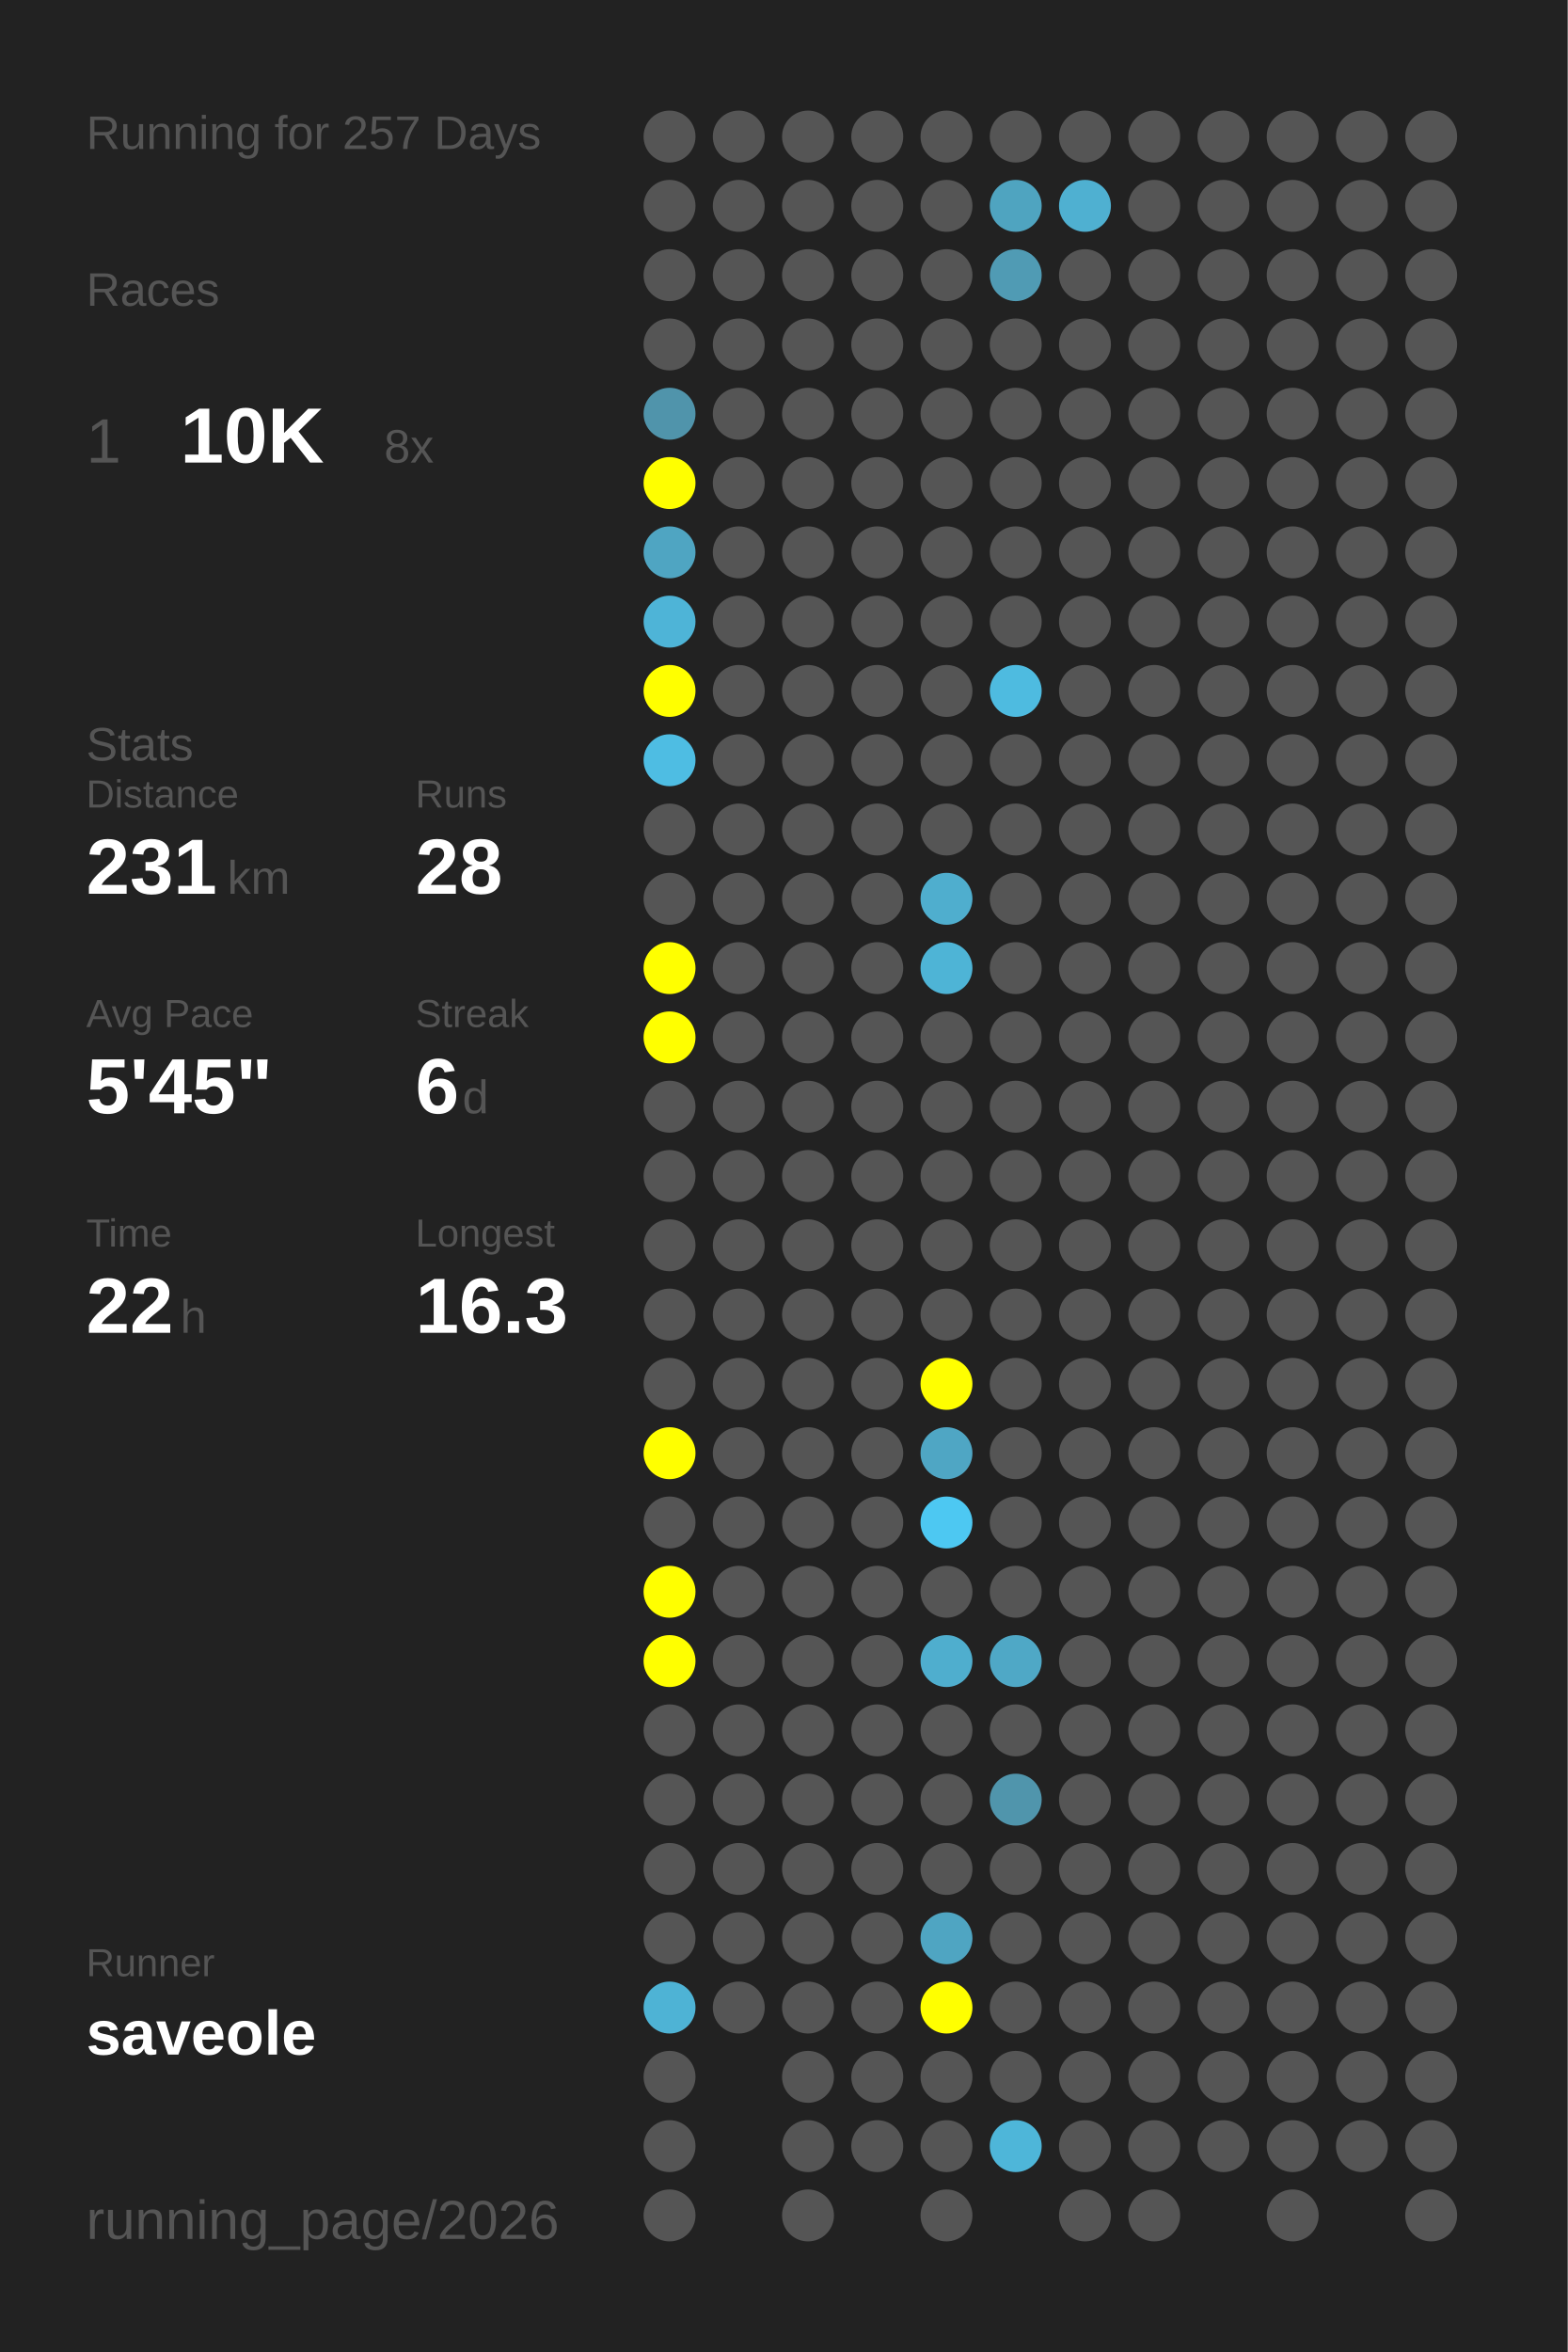
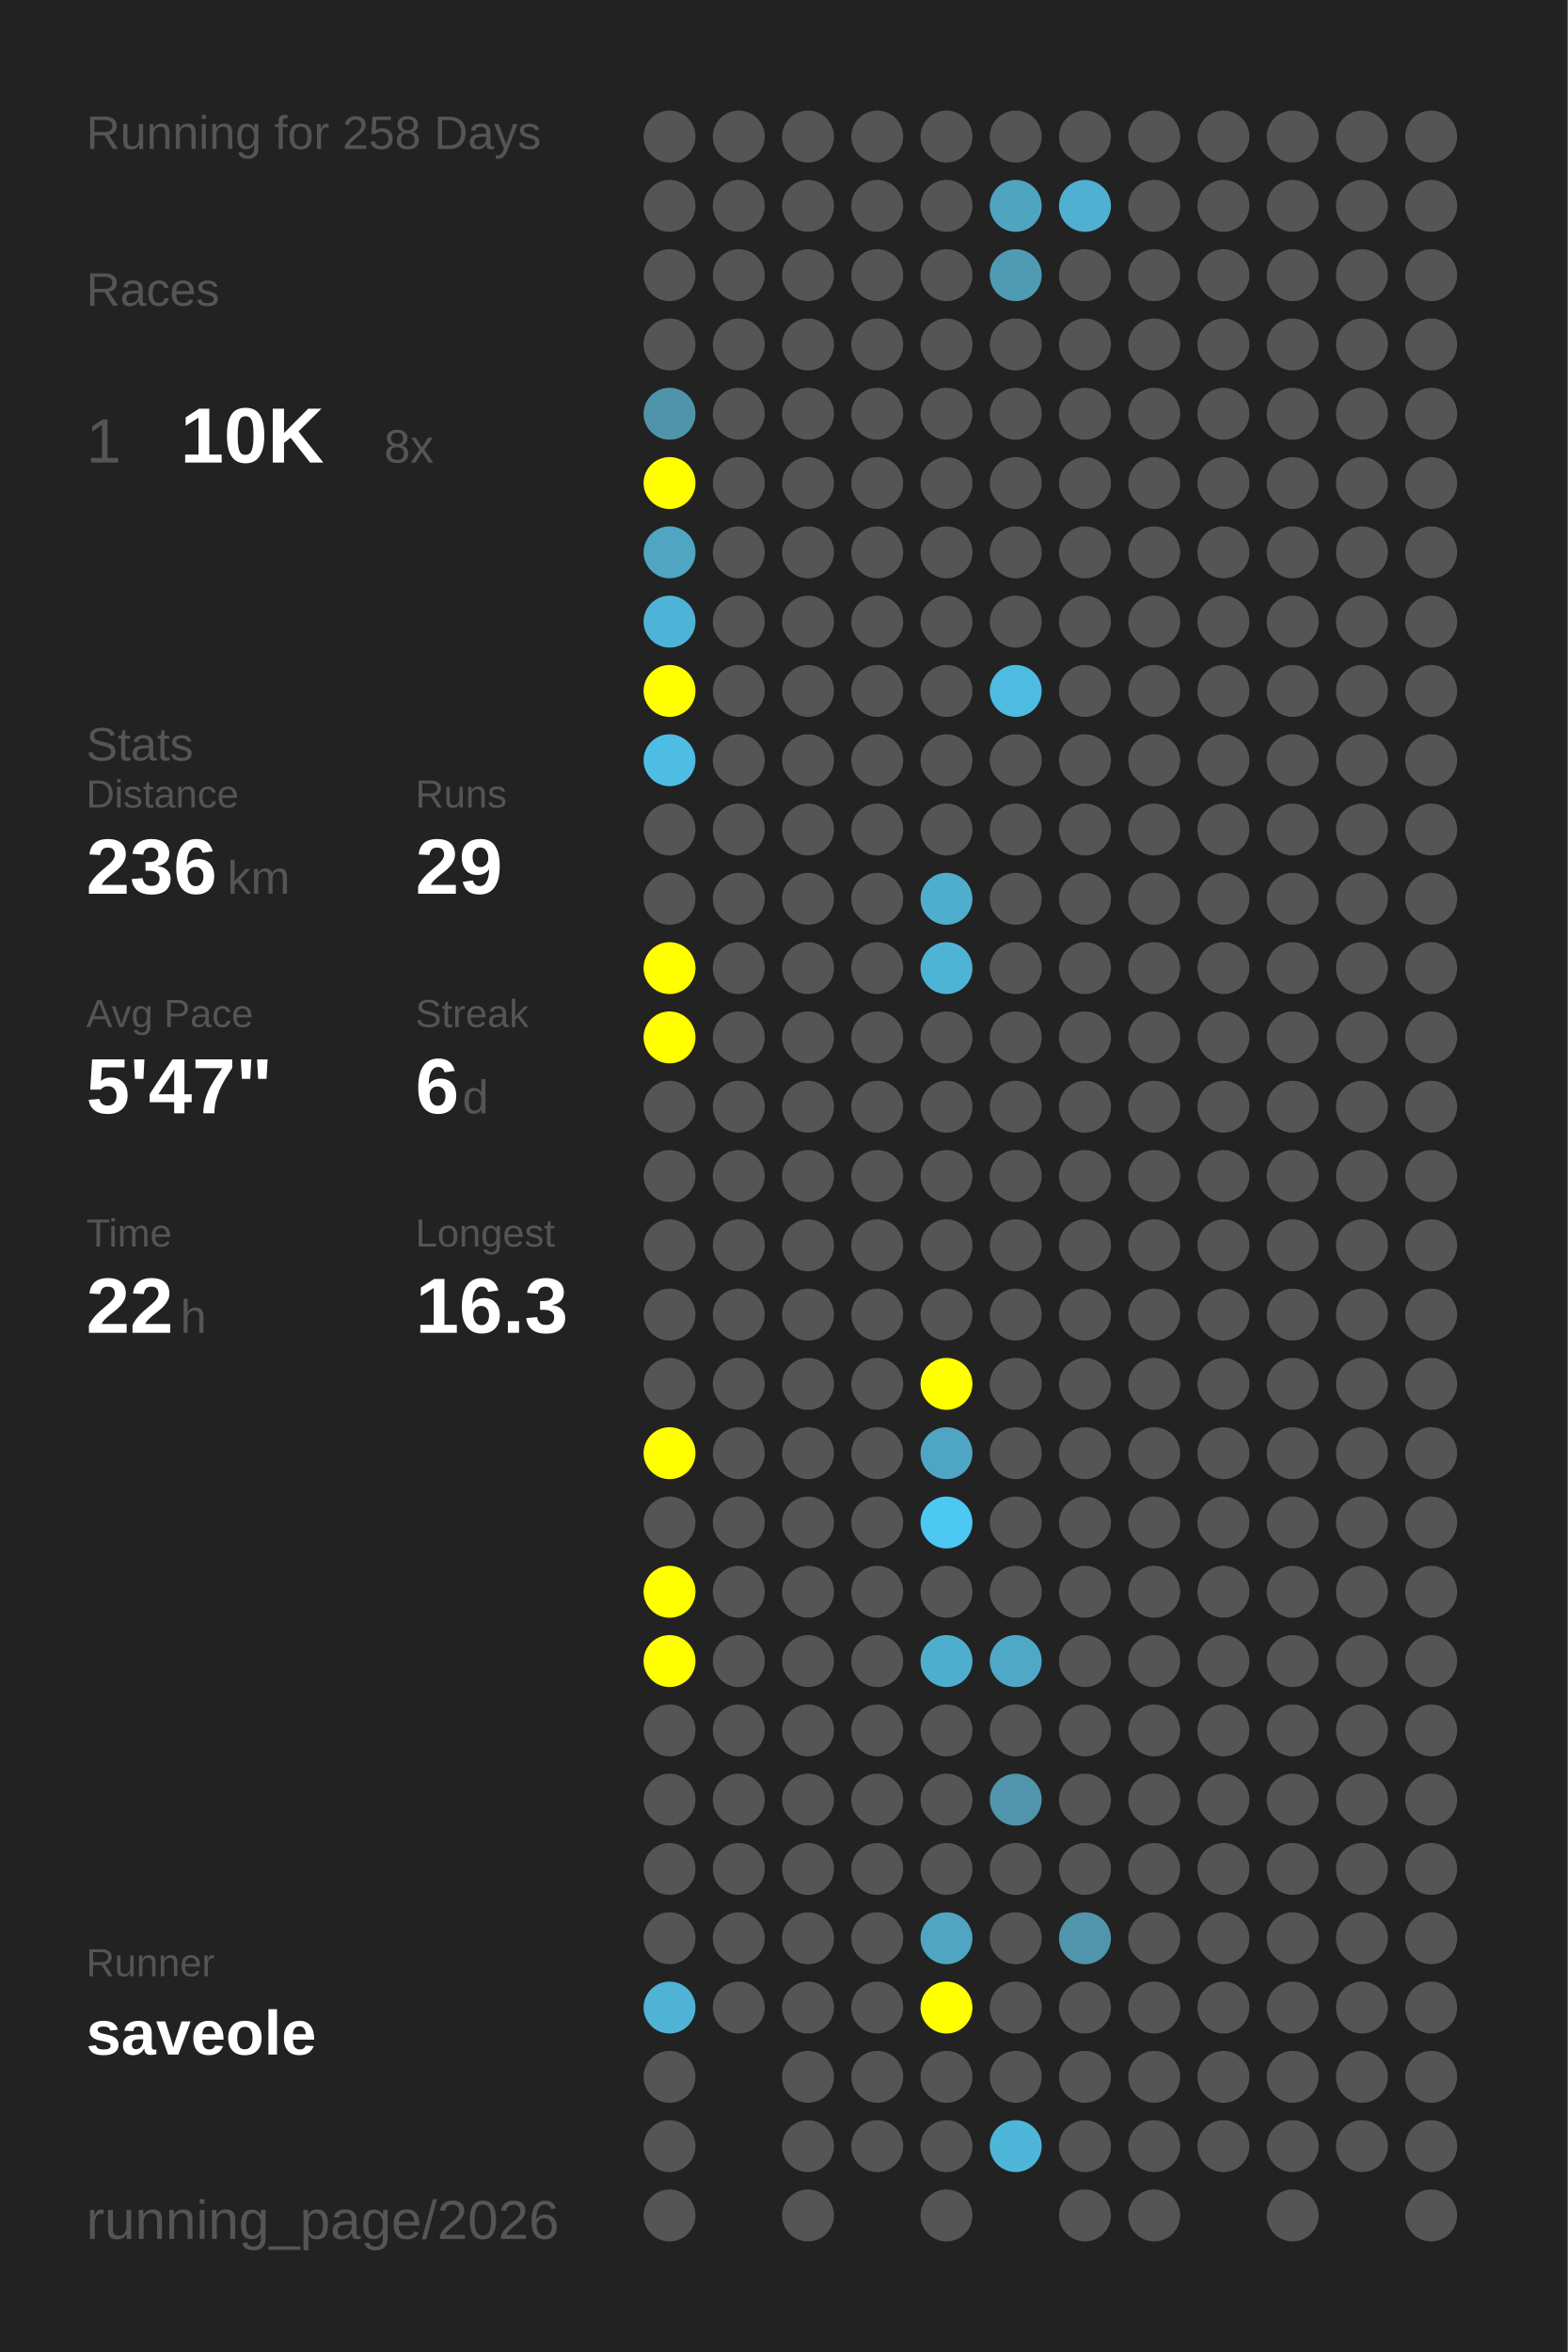
<svg xmlns="http://www.w3.org/2000/svg" baseProfile="full" height="300mm" version="1.1" viewBox="0,0,200,300" width="200mm">
  <defs />
  <rect fill="#222222" height="300" width="200" x="0" y="0" />
-   <text fill="#555555" style="font-size:6px; font-family:Arial;" x="11" y="19">Running for 257 Days</text>
+   <text fill="#555555" style="font-size:6px; font-family:Arial;" x="11" y="19">Running for 258 Days</text>
  <text fill="#555555" style="font-size:6px; font-family:Arial;" x="11" y="39">Races</text>
  <text fill="#555555" style="font-size:8px; font-family:Arial;" x="11" y="59">1</text>
  <text fill="#FFFFFF" style="font-size:10px; font-family:Arial; font-weight:bold;" x="23" y="59">10K</text>
  <text fill="#555555" style="font-size:6px; font-family:Arial;" x="49" y="59">8x</text>
  <text fill="#555555" style="font-size:6px; font-family:Arial;" x="11" y="97">Stats</text>
  <text fill="#555555" style="font-size:5px; font-family:Arial;" x="11" y="103">Distance</text>
-   <text fill="#FFFFFF" style="font-size:10px; font-family:Arial; font-weight:bold;" x="11" y="114">231</text>
+   <text fill="#FFFFFF" style="font-size:10px; font-family:Arial; font-weight:bold;" x="11" y="114">236</text>
  <text fill="#555555" style="font-size:6px; font-family:Arial;" x="29" y="114">km</text>
  <text fill="#555555" style="font-size:5px; font-family:Arial;" x="53" y="103">Runs</text>
-   <text fill="#FFFFFF" style="font-size:10px; font-family:Arial; font-weight:bold;" x="53" y="114">28</text>
+   <text fill="#FFFFFF" style="font-size:10px; font-family:Arial; font-weight:bold;" x="53" y="114">29</text>
  <text fill="#555555" style="font-size:5px; font-family:Arial;" x="11" y="131">Avg Pace</text>
-   <text fill="#FFFFFF" style="font-size:10px; font-family:Arial; font-weight:bold;" x="11" y="142">5'45"</text>
+   <text fill="#FFFFFF" style="font-size:10px; font-family:Arial; font-weight:bold;" x="11" y="142">5'47"</text>
  <text fill="#555555" style="font-size:5px; font-family:Arial;" x="53" y="131">Streak</text>
  <text fill="#FFFFFF" style="font-size:10px; font-family:Arial; font-weight:bold;" x="53" y="142">6</text>
  <text fill="#555555" style="font-size:6px; font-family:Arial;" x="59" y="142">d</text>
  <text fill="#555555" style="font-size:5px; font-family:Arial;" x="11" y="159">Time</text>
  <text fill="#FFFFFF" style="font-size:10px; font-family:Arial; font-weight:bold;" x="11" y="170">22</text>
  <text fill="#555555" style="font-size:6px; font-family:Arial;" x="23" y="170">h</text>
  <text fill="#555555" style="font-size:5px; font-family:Arial;" x="53" y="159">Longest</text>
  <text fill="#FFFFFF" style="font-size:10px; font-family:Arial; font-weight:bold;" x="53" y="170">16.3</text>
  <text fill="#555555" style="font-size:5px; font-family:Arial;" x="11" y="252.065">Runner</text>
  <text fill="#FFFFFF" style="font-size:8px; font-family:Arial; font-weight:bold;" x="11" y="262.065">saveole</text>
  <text fill="#555555" style="font-size:7px; font-family:Arial;" x="11" y="285.581">running_page/2026</text>
  <circle cx="85.417" cy="17.419" fill="#555555" r="3.312" />
  <circle cx="85.417" cy="26.258" fill="#555555" r="3.312" />
  <circle cx="85.417" cy="35.097" fill="#555555" r="3.312" />
  <circle cx="85.417" cy="43.935" fill="#555555" r="3.312" />
  <circle cx="85.417" cy="52.774" fill="#5094ab" r="3.312" />
  <circle cx="85.417" cy="61.613" fill="#FFFF00" r="3.312" />
  <circle cx="85.417" cy="70.452" fill="#4fa5c2" r="3.312" />
  <circle cx="85.417" cy="79.29" fill="#4eb4d7" r="3.312" />
  <circle cx="85.417" cy="88.129" fill="#FFFF00" r="3.312" />
  <circle cx="85.417" cy="96.968" fill="#4ebde3" r="3.312" />
  <circle cx="85.417" cy="105.806" fill="#555555" r="3.312" />
  <circle cx="85.417" cy="114.645" fill="#555555" r="3.312" />
  <circle cx="85.417" cy="123.484" fill="#FFFF00" r="3.312" />
  <circle cx="85.417" cy="132.323" fill="#FFFF00" r="3.312" />
  <circle cx="85.417" cy="141.161" fill="#555555" r="3.312" />
  <circle cx="85.417" cy="150" fill="#555555" r="3.312" />
  <circle cx="85.417" cy="158.839" fill="#555555" r="3.312" />
  <circle cx="85.417" cy="167.677" fill="#555555" r="3.312" />
  <circle cx="85.417" cy="176.516" fill="#555555" r="3.312" />
  <circle cx="85.417" cy="185.355" fill="#FFFF00" r="3.312" />
  <circle cx="85.417" cy="194.194" fill="#555555" r="3.312" />
  <circle cx="85.417" cy="203.032" fill="#FFFF00" r="3.312" />
  <circle cx="85.417" cy="211.871" fill="#FFFF00" r="3.312" />
  <circle cx="85.417" cy="220.71" fill="#555555" r="3.312" />
  <circle cx="85.417" cy="229.548" fill="#555555" r="3.312" />
  <circle cx="85.417" cy="238.387" fill="#555555" r="3.312" />
  <circle cx="85.417" cy="247.226" fill="#555555" r="3.312" />
  <circle cx="85.417" cy="256.065" fill="#4eb3d5" r="3.312" />
  <circle cx="85.417" cy="264.903" fill="#555555" r="3.312" />
  <circle cx="85.417" cy="273.742" fill="#555555" r="3.312" />
  <circle cx="85.417" cy="282.581" fill="#555555" r="3.312" />
  <circle cx="94.25" cy="17.419" fill="#555555" r="3.312" />
  <circle cx="94.25" cy="26.258" fill="#555555" r="3.312" />
  <circle cx="94.25" cy="35.097" fill="#555555" r="3.312" />
  <circle cx="94.25" cy="43.935" fill="#555555" r="3.312" />
  <circle cx="94.25" cy="52.774" fill="#555555" r="3.312" />
  <circle cx="94.25" cy="61.613" fill="#555555" r="3.312" />
  <circle cx="94.25" cy="70.452" fill="#555555" r="3.312" />
  <circle cx="94.25" cy="79.29" fill="#555555" r="3.312" />
  <circle cx="94.25" cy="88.129" fill="#555555" r="3.312" />
  <circle cx="94.25" cy="96.968" fill="#555555" r="3.312" />
  <circle cx="94.25" cy="105.806" fill="#555555" r="3.312" />
  <circle cx="94.25" cy="114.645" fill="#555555" r="3.312" />
  <circle cx="94.25" cy="123.484" fill="#555555" r="3.312" />
  <circle cx="94.25" cy="132.323" fill="#555555" r="3.312" />
  <circle cx="94.25" cy="141.161" fill="#555555" r="3.312" />
  <circle cx="94.25" cy="150" fill="#555555" r="3.312" />
  <circle cx="94.25" cy="158.839" fill="#555555" r="3.312" />
  <circle cx="94.25" cy="167.677" fill="#555555" r="3.312" />
  <circle cx="94.25" cy="176.516" fill="#555555" r="3.312" />
  <circle cx="94.25" cy="185.355" fill="#555555" r="3.312" />
  <circle cx="94.25" cy="194.194" fill="#555555" r="3.312" />
  <circle cx="94.25" cy="203.032" fill="#555555" r="3.312" />
  <circle cx="94.25" cy="211.871" fill="#555555" r="3.312" />
  <circle cx="94.25" cy="220.71" fill="#555555" r="3.312" />
  <circle cx="94.25" cy="229.548" fill="#555555" r="3.312" />
  <circle cx="94.25" cy="238.387" fill="#555555" r="3.312" />
  <circle cx="94.25" cy="247.226" fill="#555555" r="3.312" />
  <circle cx="94.25" cy="256.065" fill="#555555" r="3.312" />
  <circle cx="103.083" cy="17.419" fill="#555555" r="3.312" />
  <circle cx="103.083" cy="26.258" fill="#555555" r="3.312" />
  <circle cx="103.083" cy="35.097" fill="#555555" r="3.312" />
  <circle cx="103.083" cy="43.935" fill="#555555" r="3.312" />
  <circle cx="103.083" cy="52.774" fill="#555555" r="3.312" />
  <circle cx="103.083" cy="61.613" fill="#555555" r="3.312" />
  <circle cx="103.083" cy="70.452" fill="#555555" r="3.312" />
  <circle cx="103.083" cy="79.29" fill="#555555" r="3.312" />
  <circle cx="103.083" cy="88.129" fill="#555555" r="3.312" />
  <circle cx="103.083" cy="96.968" fill="#555555" r="3.312" />
  <circle cx="103.083" cy="105.806" fill="#555555" r="3.312" />
  <circle cx="103.083" cy="114.645" fill="#555555" r="3.312" />
  <circle cx="103.083" cy="123.484" fill="#555555" r="3.312" />
  <circle cx="103.083" cy="132.323" fill="#555555" r="3.312" />
  <circle cx="103.083" cy="141.161" fill="#555555" r="3.312" />
  <circle cx="103.083" cy="150" fill="#555555" r="3.312" />
  <circle cx="103.083" cy="158.839" fill="#555555" r="3.312" />
  <circle cx="103.083" cy="167.677" fill="#555555" r="3.312" />
  <circle cx="103.083" cy="176.516" fill="#555555" r="3.312" />
  <circle cx="103.083" cy="185.355" fill="#555555" r="3.312" />
  <circle cx="103.083" cy="194.194" fill="#555555" r="3.312" />
  <circle cx="103.083" cy="203.032" fill="#555555" r="3.312" />
  <circle cx="103.083" cy="211.871" fill="#555555" r="3.312" />
  <circle cx="103.083" cy="220.71" fill="#555555" r="3.312" />
  <circle cx="103.083" cy="229.548" fill="#555555" r="3.312" />
  <circle cx="103.083" cy="238.387" fill="#555555" r="3.312" />
  <circle cx="103.083" cy="247.226" fill="#555555" r="3.312" />
  <circle cx="103.083" cy="256.065" fill="#555555" r="3.312" />
  <circle cx="103.083" cy="264.903" fill="#555555" r="3.312" />
  <circle cx="103.083" cy="273.742" fill="#555555" r="3.312" />
  <circle cx="103.083" cy="282.581" fill="#555555" r="3.312" />
  <circle cx="111.917" cy="17.419" fill="#555555" r="3.312" />
  <circle cx="111.917" cy="26.258" fill="#555555" r="3.312" />
  <circle cx="111.917" cy="35.097" fill="#555555" r="3.312" />
  <circle cx="111.917" cy="43.935" fill="#555555" r="3.312" />
  <circle cx="111.917" cy="52.774" fill="#555555" r="3.312" />
  <circle cx="111.917" cy="61.613" fill="#555555" r="3.312" />
  <circle cx="111.917" cy="70.452" fill="#555555" r="3.312" />
  <circle cx="111.917" cy="79.29" fill="#555555" r="3.312" />
  <circle cx="111.917" cy="88.129" fill="#555555" r="3.312" />
  <circle cx="111.917" cy="96.968" fill="#555555" r="3.312" />
  <circle cx="111.917" cy="105.806" fill="#555555" r="3.312" />
  <circle cx="111.917" cy="114.645" fill="#555555" r="3.312" />
  <circle cx="111.917" cy="123.484" fill="#555555" r="3.312" />
  <circle cx="111.917" cy="132.323" fill="#555555" r="3.312" />
  <circle cx="111.917" cy="141.161" fill="#555555" r="3.312" />
  <circle cx="111.917" cy="150" fill="#555555" r="3.312" />
  <circle cx="111.917" cy="158.839" fill="#555555" r="3.312" />
  <circle cx="111.917" cy="167.677" fill="#555555" r="3.312" />
  <circle cx="111.917" cy="176.516" fill="#555555" r="3.312" />
  <circle cx="111.917" cy="185.355" fill="#555555" r="3.312" />
  <circle cx="111.917" cy="194.194" fill="#555555" r="3.312" />
  <circle cx="111.917" cy="203.032" fill="#555555" r="3.312" />
  <circle cx="111.917" cy="211.871" fill="#555555" r="3.312" />
  <circle cx="111.917" cy="220.71" fill="#555555" r="3.312" />
  <circle cx="111.917" cy="229.548" fill="#555555" r="3.312" />
  <circle cx="111.917" cy="238.387" fill="#555555" r="3.312" />
  <circle cx="111.917" cy="247.226" fill="#555555" r="3.312" />
  <circle cx="111.917" cy="256.065" fill="#555555" r="3.312" />
  <circle cx="111.917" cy="264.903" fill="#555555" r="3.312" />
  <circle cx="111.917" cy="273.742" fill="#555555" r="3.312" />
  <circle cx="120.75" cy="17.419" fill="#555555" r="3.312" />
  <circle cx="120.75" cy="26.258" fill="#555555" r="3.312" />
  <circle cx="120.75" cy="35.097" fill="#555555" r="3.312" />
  <circle cx="120.75" cy="43.935" fill="#555555" r="3.312" />
  <circle cx="120.75" cy="52.774" fill="#555555" r="3.312" />
  <circle cx="120.75" cy="61.613" fill="#555555" r="3.312" />
  <circle cx="120.75" cy="70.452" fill="#555555" r="3.312" />
  <circle cx="120.75" cy="79.29" fill="#555555" r="3.312" />
  <circle cx="120.75" cy="88.129" fill="#555555" r="3.312" />
  <circle cx="120.75" cy="96.968" fill="#555555" r="3.312" />
  <circle cx="120.75" cy="105.806" fill="#555555" r="3.312" />
  <circle cx="120.75" cy="114.645" fill="#4faece" r="3.312" />
  <circle cx="120.75" cy="123.484" fill="#4eb4d6" r="3.312" />
  <circle cx="120.75" cy="132.323" fill="#555555" r="3.312" />
  <circle cx="120.75" cy="141.161" fill="#555555" r="3.312" />
  <circle cx="120.75" cy="150" fill="#555555" r="3.312" />
  <circle cx="120.75" cy="158.839" fill="#555555" r="3.312" />
  <circle cx="120.75" cy="167.677" fill="#555555" r="3.312" />
  <circle cx="120.75" cy="176.516" fill="#FFFF00" r="3.312" />
  <circle cx="120.75" cy="185.355" fill="#4fa6c4" r="3.312" />
  <circle cx="120.75" cy="194.194" fill="#4dc8f2" r="3.312" />
  <circle cx="120.75" cy="203.032" fill="#555555" r="3.312" />
  <circle cx="120.75" cy="211.871" fill="#4faece" r="3.312" />
  <circle cx="120.75" cy="220.71" fill="#555555" r="3.312" />
  <circle cx="120.75" cy="229.548" fill="#555555" r="3.312" />
  <circle cx="120.75" cy="238.387" fill="#555555" r="3.312" />
  <circle cx="120.75" cy="247.226" fill="#4fa5c2" r="3.312" />
  <circle cx="120.75" cy="256.065" fill="#FFFF00" r="3.312" />
  <circle cx="120.75" cy="264.903" fill="#555555" r="3.312" />
  <circle cx="120.75" cy="273.742" fill="#555555" r="3.312" />
  <circle cx="120.75" cy="282.581" fill="#555555" r="3.312" />
  <circle cx="129.583" cy="17.419" fill="#555555" r="3.312" />
  <circle cx="129.583" cy="26.258" fill="#4fa4c0" r="3.312" />
  <circle cx="129.583" cy="35.097" fill="#509bb4" r="3.312" />
  <circle cx="129.583" cy="43.935" fill="#555555" r="3.312" />
  <circle cx="129.583" cy="52.774" fill="#555555" r="3.312" />
  <circle cx="129.583" cy="61.613" fill="#555555" r="3.312" />
  <circle cx="129.583" cy="70.452" fill="#555555" r="3.312" />
  <circle cx="129.583" cy="79.29" fill="#555555" r="3.312" />
  <circle cx="129.583" cy="88.129" fill="#4ebbe0" r="3.312" />
  <circle cx="129.583" cy="96.968" fill="#555555" r="3.312" />
  <circle cx="129.583" cy="105.806" fill="#555555" r="3.312" />
  <circle cx="129.583" cy="114.645" fill="#555555" r="3.312" />
  <circle cx="129.583" cy="123.484" fill="#555555" r="3.312" />
  <circle cx="129.583" cy="132.323" fill="#555555" r="3.312" />
  <circle cx="129.583" cy="141.161" fill="#555555" r="3.312" />
  <circle cx="129.583" cy="150" fill="#555555" r="3.312" />
  <circle cx="129.583" cy="158.839" fill="#555555" r="3.312" />
  <circle cx="129.583" cy="167.677" fill="#555555" r="3.312" />
  <circle cx="129.583" cy="176.516" fill="#555555" r="3.312" />
  <circle cx="129.583" cy="185.355" fill="#555555" r="3.312" />
  <circle cx="129.583" cy="194.194" fill="#555555" r="3.312" />
  <circle cx="129.583" cy="203.032" fill="#555555" r="3.312" />
  <circle cx="129.583" cy="211.871" fill="#4fa8c6" r="3.312" />
  <circle cx="129.583" cy="220.71" fill="#555555" r="3.312" />
  <circle cx="129.583" cy="229.548" fill="#5095ac" r="3.312" />
  <circle cx="129.583" cy="238.387" fill="#555555" r="3.312" />
  <circle cx="129.583" cy="247.226" fill="#555555" r="3.312" />
  <circle cx="129.583" cy="256.065" fill="#555555" r="3.312" />
  <circle cx="129.583" cy="264.903" fill="#555555" r="3.312" />
  <circle cx="129.583" cy="273.742" fill="#4eb6d9" r="3.312" />
  <circle cx="138.417" cy="17.419" fill="#555555" r="3.312" />
  <circle cx="138.417" cy="26.258" fill="#4fb0d1" r="3.312" />
  <circle cx="138.417" cy="35.097" fill="#555555" r="3.312" />
  <circle cx="138.417" cy="43.935" fill="#555555" r="3.312" />
  <circle cx="138.417" cy="52.774" fill="#555555" r="3.312" />
  <circle cx="138.417" cy="61.613" fill="#555555" r="3.312" />
  <circle cx="138.417" cy="70.452" fill="#555555" r="3.312" />
  <circle cx="138.417" cy="79.29" fill="#555555" r="3.312" />
  <circle cx="138.417" cy="88.129" fill="#555555" r="3.312" />
  <circle cx="138.417" cy="96.968" fill="#555555" r="3.312" />
  <circle cx="138.417" cy="105.806" fill="#555555" r="3.312" />
  <circle cx="138.417" cy="114.645" fill="#555555" r="3.312" />
  <circle cx="138.417" cy="123.484" fill="#555555" r="3.312" />
  <circle cx="138.417" cy="132.323" fill="#555555" r="3.312" />
  <circle cx="138.417" cy="141.161" fill="#555555" r="3.312" />
  <circle cx="138.417" cy="150" fill="#555555" r="3.312" />
  <circle cx="138.417" cy="158.839" fill="#555555" r="3.312" />
  <circle cx="138.417" cy="167.677" fill="#555555" r="3.312" />
  <circle cx="138.417" cy="176.516" fill="#555555" r="3.312" />
  <circle cx="138.417" cy="185.355" fill="#555555" r="3.312" />
  <circle cx="138.417" cy="194.194" fill="#555555" r="3.312" />
  <circle cx="138.417" cy="203.032" fill="#555555" r="3.312" />
  <circle cx="138.417" cy="211.871" fill="#555555" r="3.312" />
  <circle cx="138.417" cy="220.71" fill="#555555" r="3.312" />
  <circle cx="138.417" cy="229.548" fill="#555555" r="3.312" />
  <circle cx="138.417" cy="238.387" fill="#555555" r="3.312" />
-   <circle cx="138.417" cy="247.226" fill="#555555" r="3.312" />
+   <circle cx="138.417" cy="247.226" fill="#5095ac" r="3.312" />
  <circle cx="138.417" cy="256.065" fill="#555555" r="3.312" />
  <circle cx="138.417" cy="264.903" fill="#555555" r="3.312" />
  <circle cx="138.417" cy="273.742" fill="#555555" r="3.312" />
  <circle cx="138.417" cy="282.581" fill="#555555" r="3.312" />
  <circle cx="147.25" cy="17.419" fill="#555555" r="3.312" />
  <circle cx="147.25" cy="26.258" fill="#555555" r="3.312" />
  <circle cx="147.25" cy="35.097" fill="#555555" r="3.312" />
  <circle cx="147.25" cy="43.935" fill="#555555" r="3.312" />
  <circle cx="147.25" cy="52.774" fill="#555555" r="3.312" />
  <circle cx="147.25" cy="61.613" fill="#555555" r="3.312" />
  <circle cx="147.25" cy="70.452" fill="#555555" r="3.312" />
  <circle cx="147.25" cy="79.29" fill="#555555" r="3.312" />
  <circle cx="147.25" cy="88.129" fill="#555555" r="3.312" />
  <circle cx="147.25" cy="96.968" fill="#555555" r="3.312" />
  <circle cx="147.25" cy="105.806" fill="#555555" r="3.312" />
  <circle cx="147.25" cy="114.645" fill="#555555" r="3.312" />
  <circle cx="147.25" cy="123.484" fill="#555555" r="3.312" />
  <circle cx="147.25" cy="132.323" fill="#555555" r="3.312" />
  <circle cx="147.25" cy="141.161" fill="#555555" r="3.312" />
  <circle cx="147.25" cy="150" fill="#555555" r="3.312" />
  <circle cx="147.25" cy="158.839" fill="#555555" r="3.312" />
  <circle cx="147.25" cy="167.677" fill="#555555" r="3.312" />
  <circle cx="147.25" cy="176.516" fill="#555555" r="3.312" />
  <circle cx="147.25" cy="185.355" fill="#555555" r="3.312" />
  <circle cx="147.25" cy="194.194" fill="#555555" r="3.312" />
  <circle cx="147.25" cy="203.032" fill="#555555" r="3.312" />
  <circle cx="147.25" cy="211.871" fill="#555555" r="3.312" />
  <circle cx="147.25" cy="220.71" fill="#555555" r="3.312" />
  <circle cx="147.25" cy="229.548" fill="#555555" r="3.312" />
  <circle cx="147.25" cy="238.387" fill="#555555" r="3.312" />
  <circle cx="147.25" cy="247.226" fill="#555555" r="3.312" />
  <circle cx="147.25" cy="256.065" fill="#555555" r="3.312" />
  <circle cx="147.25" cy="264.903" fill="#555555" r="3.312" />
  <circle cx="147.25" cy="273.742" fill="#555555" r="3.312" />
  <circle cx="147.25" cy="282.581" fill="#555555" r="3.312" />
  <circle cx="156.083" cy="17.419" fill="#555555" r="3.312" />
  <circle cx="156.083" cy="26.258" fill="#555555" r="3.312" />
  <circle cx="156.083" cy="35.097" fill="#555555" r="3.312" />
  <circle cx="156.083" cy="43.935" fill="#555555" r="3.312" />
  <circle cx="156.083" cy="52.774" fill="#555555" r="3.312" />
  <circle cx="156.083" cy="61.613" fill="#555555" r="3.312" />
  <circle cx="156.083" cy="70.452" fill="#555555" r="3.312" />
  <circle cx="156.083" cy="79.29" fill="#555555" r="3.312" />
  <circle cx="156.083" cy="88.129" fill="#555555" r="3.312" />
  <circle cx="156.083" cy="96.968" fill="#555555" r="3.312" />
  <circle cx="156.083" cy="105.806" fill="#555555" r="3.312" />
  <circle cx="156.083" cy="114.645" fill="#555555" r="3.312" />
  <circle cx="156.083" cy="123.484" fill="#555555" r="3.312" />
  <circle cx="156.083" cy="132.323" fill="#555555" r="3.312" />
  <circle cx="156.083" cy="141.161" fill="#555555" r="3.312" />
  <circle cx="156.083" cy="150" fill="#555555" r="3.312" />
  <circle cx="156.083" cy="158.839" fill="#555555" r="3.312" />
  <circle cx="156.083" cy="167.677" fill="#555555" r="3.312" />
  <circle cx="156.083" cy="176.516" fill="#555555" r="3.312" />
  <circle cx="156.083" cy="185.355" fill="#555555" r="3.312" />
  <circle cx="156.083" cy="194.194" fill="#555555" r="3.312" />
  <circle cx="156.083" cy="203.032" fill="#555555" r="3.312" />
  <circle cx="156.083" cy="211.871" fill="#555555" r="3.312" />
  <circle cx="156.083" cy="220.71" fill="#555555" r="3.312" />
  <circle cx="156.083" cy="229.548" fill="#555555" r="3.312" />
  <circle cx="156.083" cy="238.387" fill="#555555" r="3.312" />
  <circle cx="156.083" cy="247.226" fill="#555555" r="3.312" />
  <circle cx="156.083" cy="256.065" fill="#555555" r="3.312" />
  <circle cx="156.083" cy="264.903" fill="#555555" r="3.312" />
  <circle cx="156.083" cy="273.742" fill="#555555" r="3.312" />
  <circle cx="164.917" cy="17.419" fill="#555555" r="3.312" />
  <circle cx="164.917" cy="26.258" fill="#555555" r="3.312" />
  <circle cx="164.917" cy="35.097" fill="#555555" r="3.312" />
  <circle cx="164.917" cy="43.935" fill="#555555" r="3.312" />
  <circle cx="164.917" cy="52.774" fill="#555555" r="3.312" />
  <circle cx="164.917" cy="61.613" fill="#555555" r="3.312" />
  <circle cx="164.917" cy="70.452" fill="#555555" r="3.312" />
  <circle cx="164.917" cy="79.29" fill="#555555" r="3.312" />
  <circle cx="164.917" cy="88.129" fill="#555555" r="3.312" />
  <circle cx="164.917" cy="96.968" fill="#555555" r="3.312" />
  <circle cx="164.917" cy="105.806" fill="#555555" r="3.312" />
  <circle cx="164.917" cy="114.645" fill="#555555" r="3.312" />
  <circle cx="164.917" cy="123.484" fill="#555555" r="3.312" />
  <circle cx="164.917" cy="132.323" fill="#555555" r="3.312" />
  <circle cx="164.917" cy="141.161" fill="#555555" r="3.312" />
  <circle cx="164.917" cy="150" fill="#555555" r="3.312" />
  <circle cx="164.917" cy="158.839" fill="#555555" r="3.312" />
  <circle cx="164.917" cy="167.677" fill="#555555" r="3.312" />
  <circle cx="164.917" cy="176.516" fill="#555555" r="3.312" />
  <circle cx="164.917" cy="185.355" fill="#555555" r="3.312" />
  <circle cx="164.917" cy="194.194" fill="#555555" r="3.312" />
  <circle cx="164.917" cy="203.032" fill="#555555" r="3.312" />
  <circle cx="164.917" cy="211.871" fill="#555555" r="3.312" />
  <circle cx="164.917" cy="220.71" fill="#555555" r="3.312" />
  <circle cx="164.917" cy="229.548" fill="#555555" r="3.312" />
  <circle cx="164.917" cy="238.387" fill="#555555" r="3.312" />
  <circle cx="164.917" cy="247.226" fill="#555555" r="3.312" />
  <circle cx="164.917" cy="256.065" fill="#555555" r="3.312" />
  <circle cx="164.917" cy="264.903" fill="#555555" r="3.312" />
  <circle cx="164.917" cy="273.742" fill="#555555" r="3.312" />
  <circle cx="164.917" cy="282.581" fill="#555555" r="3.312" />
  <circle cx="173.75" cy="17.419" fill="#555555" r="3.312" />
  <circle cx="173.75" cy="26.258" fill="#555555" r="3.312" />
  <circle cx="173.75" cy="35.097" fill="#555555" r="3.312" />
  <circle cx="173.75" cy="43.935" fill="#555555" r="3.312" />
  <circle cx="173.75" cy="52.774" fill="#555555" r="3.312" />
  <circle cx="173.75" cy="61.613" fill="#555555" r="3.312" />
  <circle cx="173.75" cy="70.452" fill="#555555" r="3.312" />
  <circle cx="173.75" cy="79.29" fill="#555555" r="3.312" />
  <circle cx="173.75" cy="88.129" fill="#555555" r="3.312" />
  <circle cx="173.75" cy="96.968" fill="#555555" r="3.312" />
  <circle cx="173.75" cy="105.806" fill="#555555" r="3.312" />
  <circle cx="173.75" cy="114.645" fill="#555555" r="3.312" />
  <circle cx="173.75" cy="123.484" fill="#555555" r="3.312" />
  <circle cx="173.75" cy="132.323" fill="#555555" r="3.312" />
  <circle cx="173.75" cy="141.161" fill="#555555" r="3.312" />
  <circle cx="173.75" cy="150" fill="#555555" r="3.312" />
  <circle cx="173.75" cy="158.839" fill="#555555" r="3.312" />
  <circle cx="173.75" cy="167.677" fill="#555555" r="3.312" />
  <circle cx="173.75" cy="176.516" fill="#555555" r="3.312" />
  <circle cx="173.75" cy="185.355" fill="#555555" r="3.312" />
  <circle cx="173.75" cy="194.194" fill="#555555" r="3.312" />
  <circle cx="173.75" cy="203.032" fill="#555555" r="3.312" />
  <circle cx="173.75" cy="211.871" fill="#555555" r="3.312" />
  <circle cx="173.75" cy="220.71" fill="#555555" r="3.312" />
  <circle cx="173.75" cy="229.548" fill="#555555" r="3.312" />
  <circle cx="173.75" cy="238.387" fill="#555555" r="3.312" />
  <circle cx="173.75" cy="247.226" fill="#555555" r="3.312" />
  <circle cx="173.75" cy="256.065" fill="#555555" r="3.312" />
  <circle cx="173.75" cy="264.903" fill="#555555" r="3.312" />
  <circle cx="173.75" cy="273.742" fill="#555555" r="3.312" />
  <circle cx="182.583" cy="17.419" fill="#555555" r="3.312" />
  <circle cx="182.583" cy="26.258" fill="#555555" r="3.312" />
  <circle cx="182.583" cy="35.097" fill="#555555" r="3.312" />
  <circle cx="182.583" cy="43.935" fill="#555555" r="3.312" />
  <circle cx="182.583" cy="52.774" fill="#555555" r="3.312" />
  <circle cx="182.583" cy="61.613" fill="#555555" r="3.312" />
  <circle cx="182.583" cy="70.452" fill="#555555" r="3.312" />
  <circle cx="182.583" cy="79.29" fill="#555555" r="3.312" />
  <circle cx="182.583" cy="88.129" fill="#555555" r="3.312" />
  <circle cx="182.583" cy="96.968" fill="#555555" r="3.312" />
  <circle cx="182.583" cy="105.806" fill="#555555" r="3.312" />
  <circle cx="182.583" cy="114.645" fill="#555555" r="3.312" />
  <circle cx="182.583" cy="123.484" fill="#555555" r="3.312" />
  <circle cx="182.583" cy="132.323" fill="#555555" r="3.312" />
  <circle cx="182.583" cy="141.161" fill="#555555" r="3.312" />
  <circle cx="182.583" cy="150" fill="#555555" r="3.312" />
  <circle cx="182.583" cy="158.839" fill="#555555" r="3.312" />
  <circle cx="182.583" cy="167.677" fill="#555555" r="3.312" />
  <circle cx="182.583" cy="176.516" fill="#555555" r="3.312" />
  <circle cx="182.583" cy="185.355" fill="#555555" r="3.312" />
  <circle cx="182.583" cy="194.194" fill="#555555" r="3.312" />
  <circle cx="182.583" cy="203.032" fill="#555555" r="3.312" />
  <circle cx="182.583" cy="211.871" fill="#555555" r="3.312" />
  <circle cx="182.583" cy="220.71" fill="#555555" r="3.312" />
  <circle cx="182.583" cy="229.548" fill="#555555" r="3.312" />
  <circle cx="182.583" cy="238.387" fill="#555555" r="3.312" />
  <circle cx="182.583" cy="247.226" fill="#555555" r="3.312" />
  <circle cx="182.583" cy="256.065" fill="#555555" r="3.312" />
  <circle cx="182.583" cy="264.903" fill="#555555" r="3.312" />
  <circle cx="182.583" cy="273.742" fill="#555555" r="3.312" />
  <circle cx="182.583" cy="282.581" fill="#555555" r="3.312" />
</svg>
